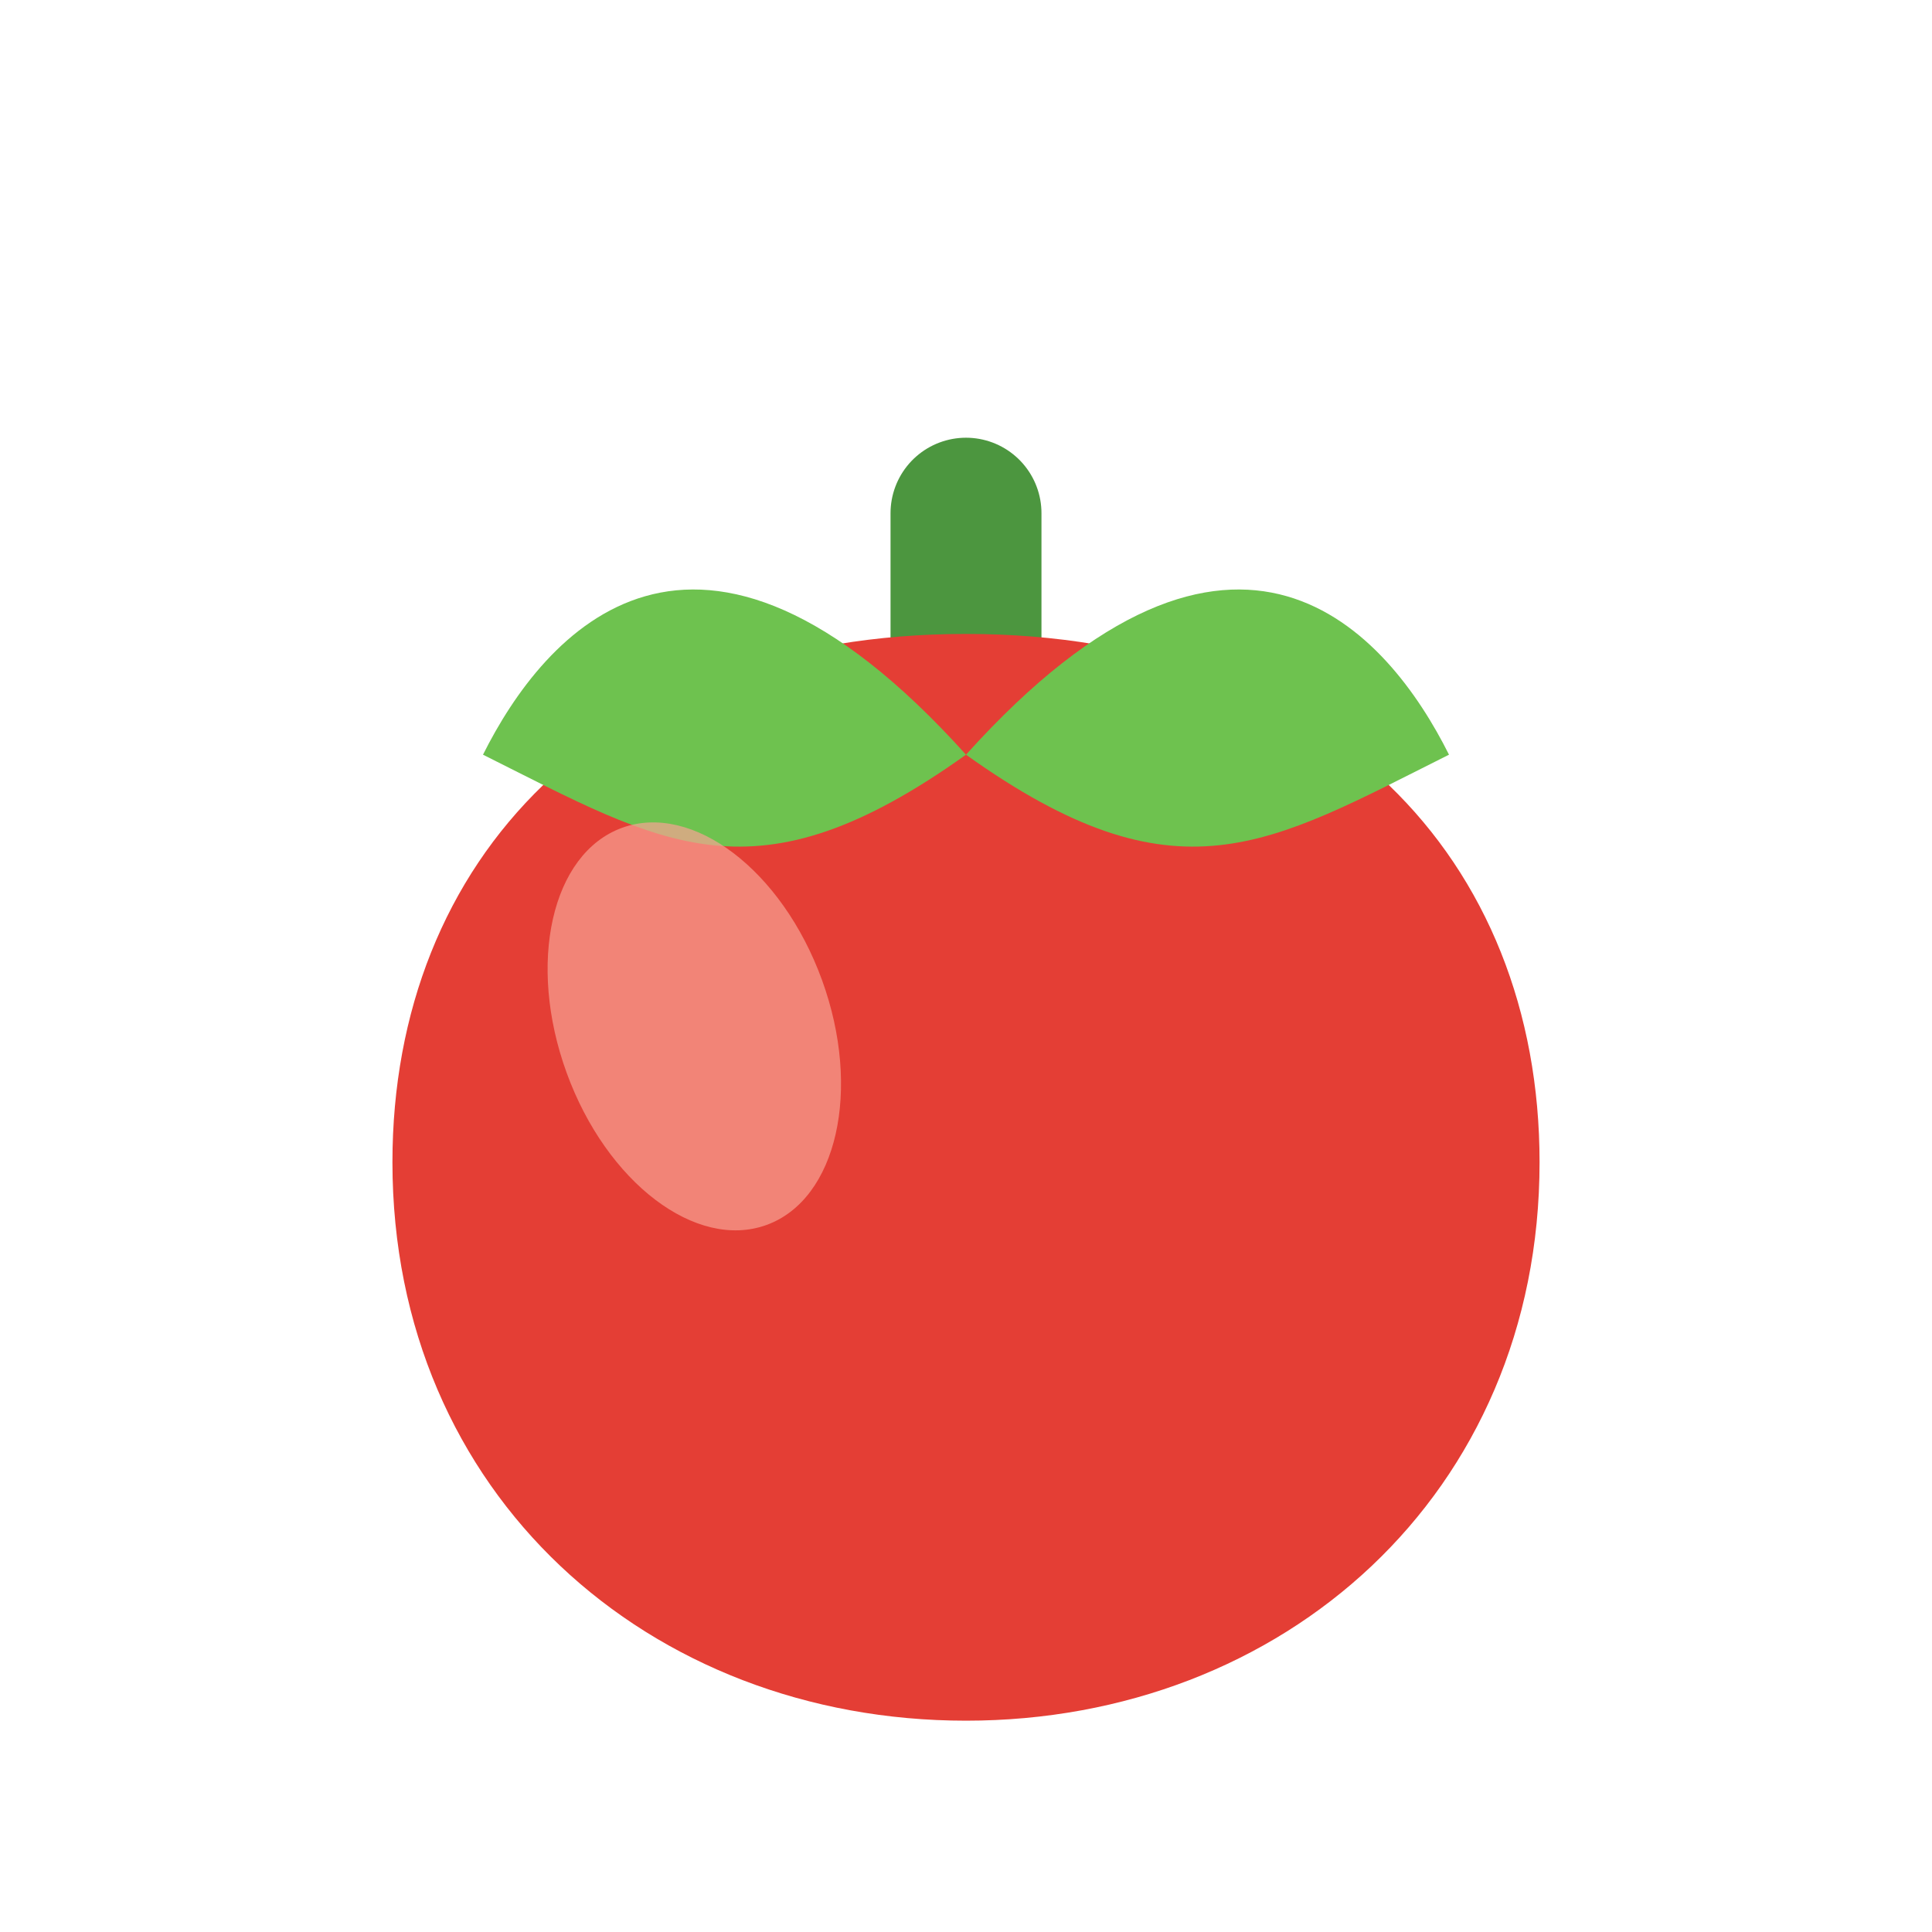
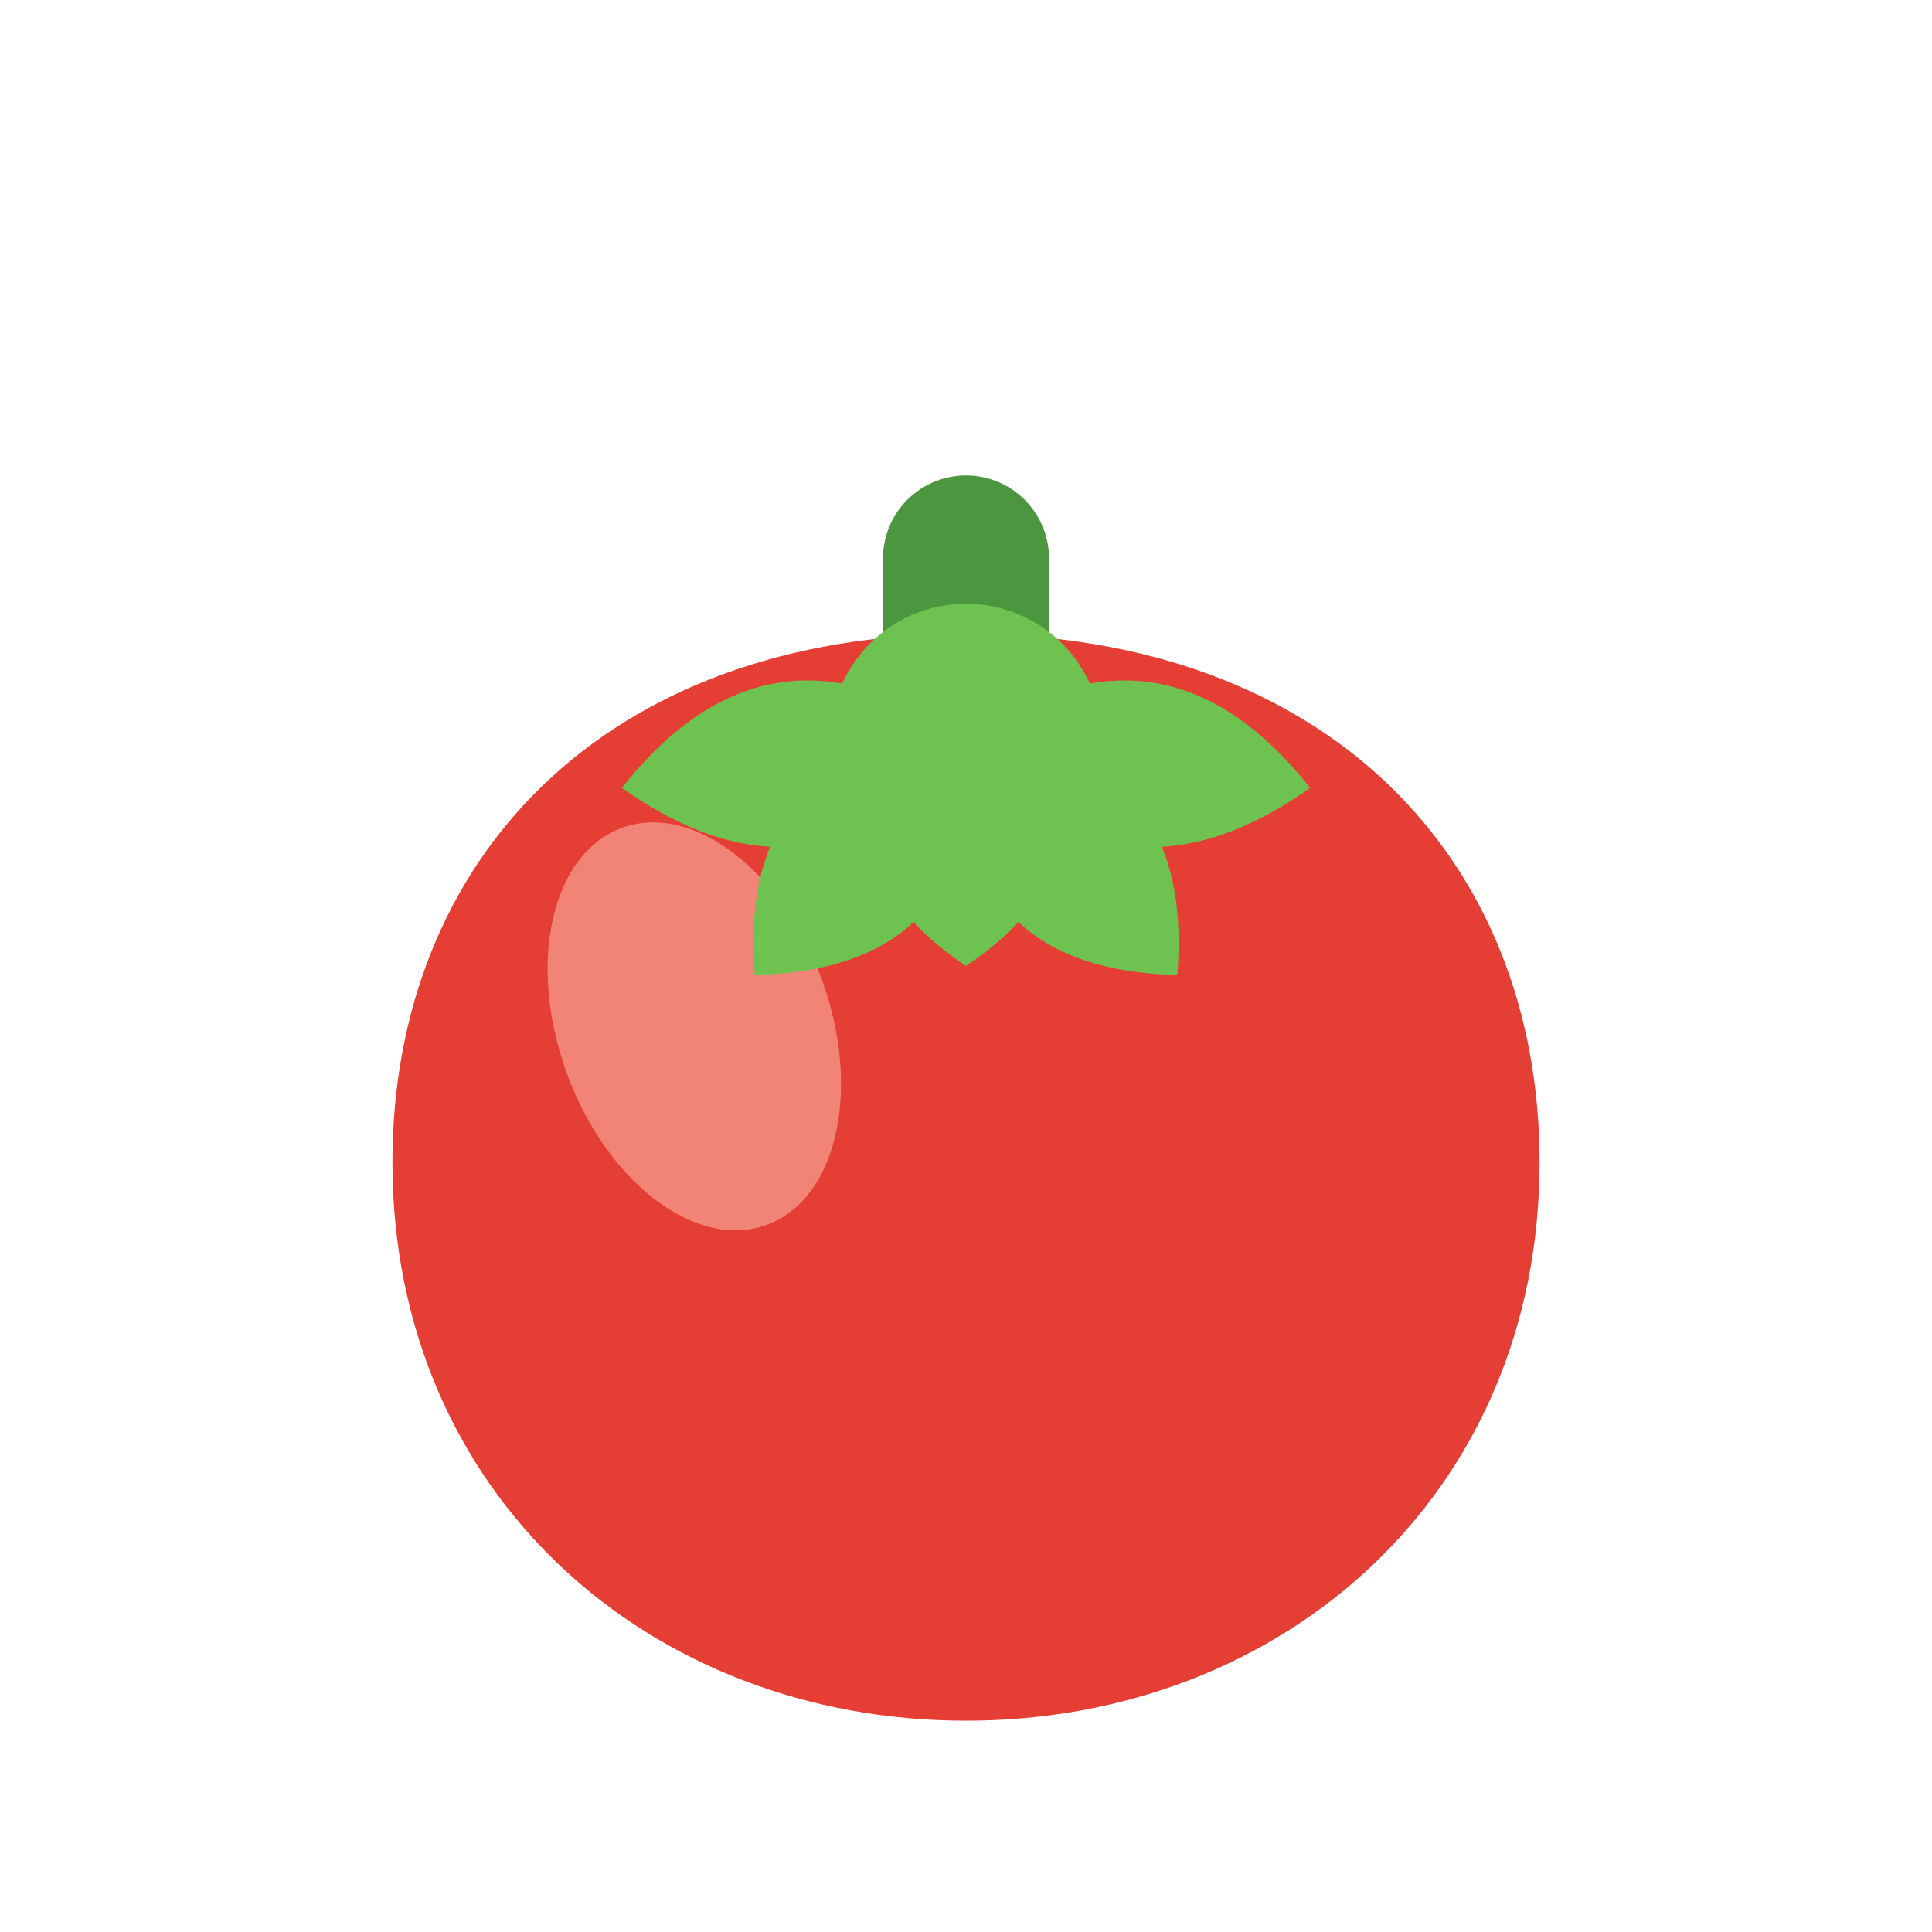
<svg xmlns="http://www.w3.org/2000/svg" viewBox="0 0 64 64" role="img" aria-label="ClassGrocery">
-   <path d="M32 26V17" stroke="#4c963f" stroke-width="5" stroke-linecap="round" />
+   <path d="M32 25V18.5" stroke="#4c963f" stroke-width="5.5" stroke-linecap="round" />
  <path d="M32 21C44 21 51 28.5 51 38.5 51 49.5 42.5 57 32 57 21.5 57 13 49.5 13 38.5 13 28.5 20 21 32 21Z" fill="#e43e35" />
-   <path d="M32 25c-9-10-14-4-16 0 6 3 9 5 16 0 7 5 10 3 16 0-2-4-7-10-16 0z" fill="#6ec24f" />
  <ellipse cx="23" cy="34" rx="4.5" ry="7" transform="rotate(-20 23 34)" fill="#f8a293" opacity=".7" />
+   <path d="M32 24.5Q25.5 19.9 20.6 26.1Q27.1 30.7 32 24.5ZM32 24.5Q36.9 30.7 43.4 26.1Q38.5 19.9 32 24.5ZM32 24.5Q24.4 24.7 25 32.3Q32.6 32.1 32 24.5ZM32 24.5Q31.4 32.1 39 32.3Q39.6 24.7 32 24.5ZM32 24.5Q26.5 28.3 32 32Q37.5 28.3 32 24.5Z" fill="#6ec24f" />
+   <circle cx="32" cy="24.5" r="4.5" fill="#6ec24f" />
</svg>
